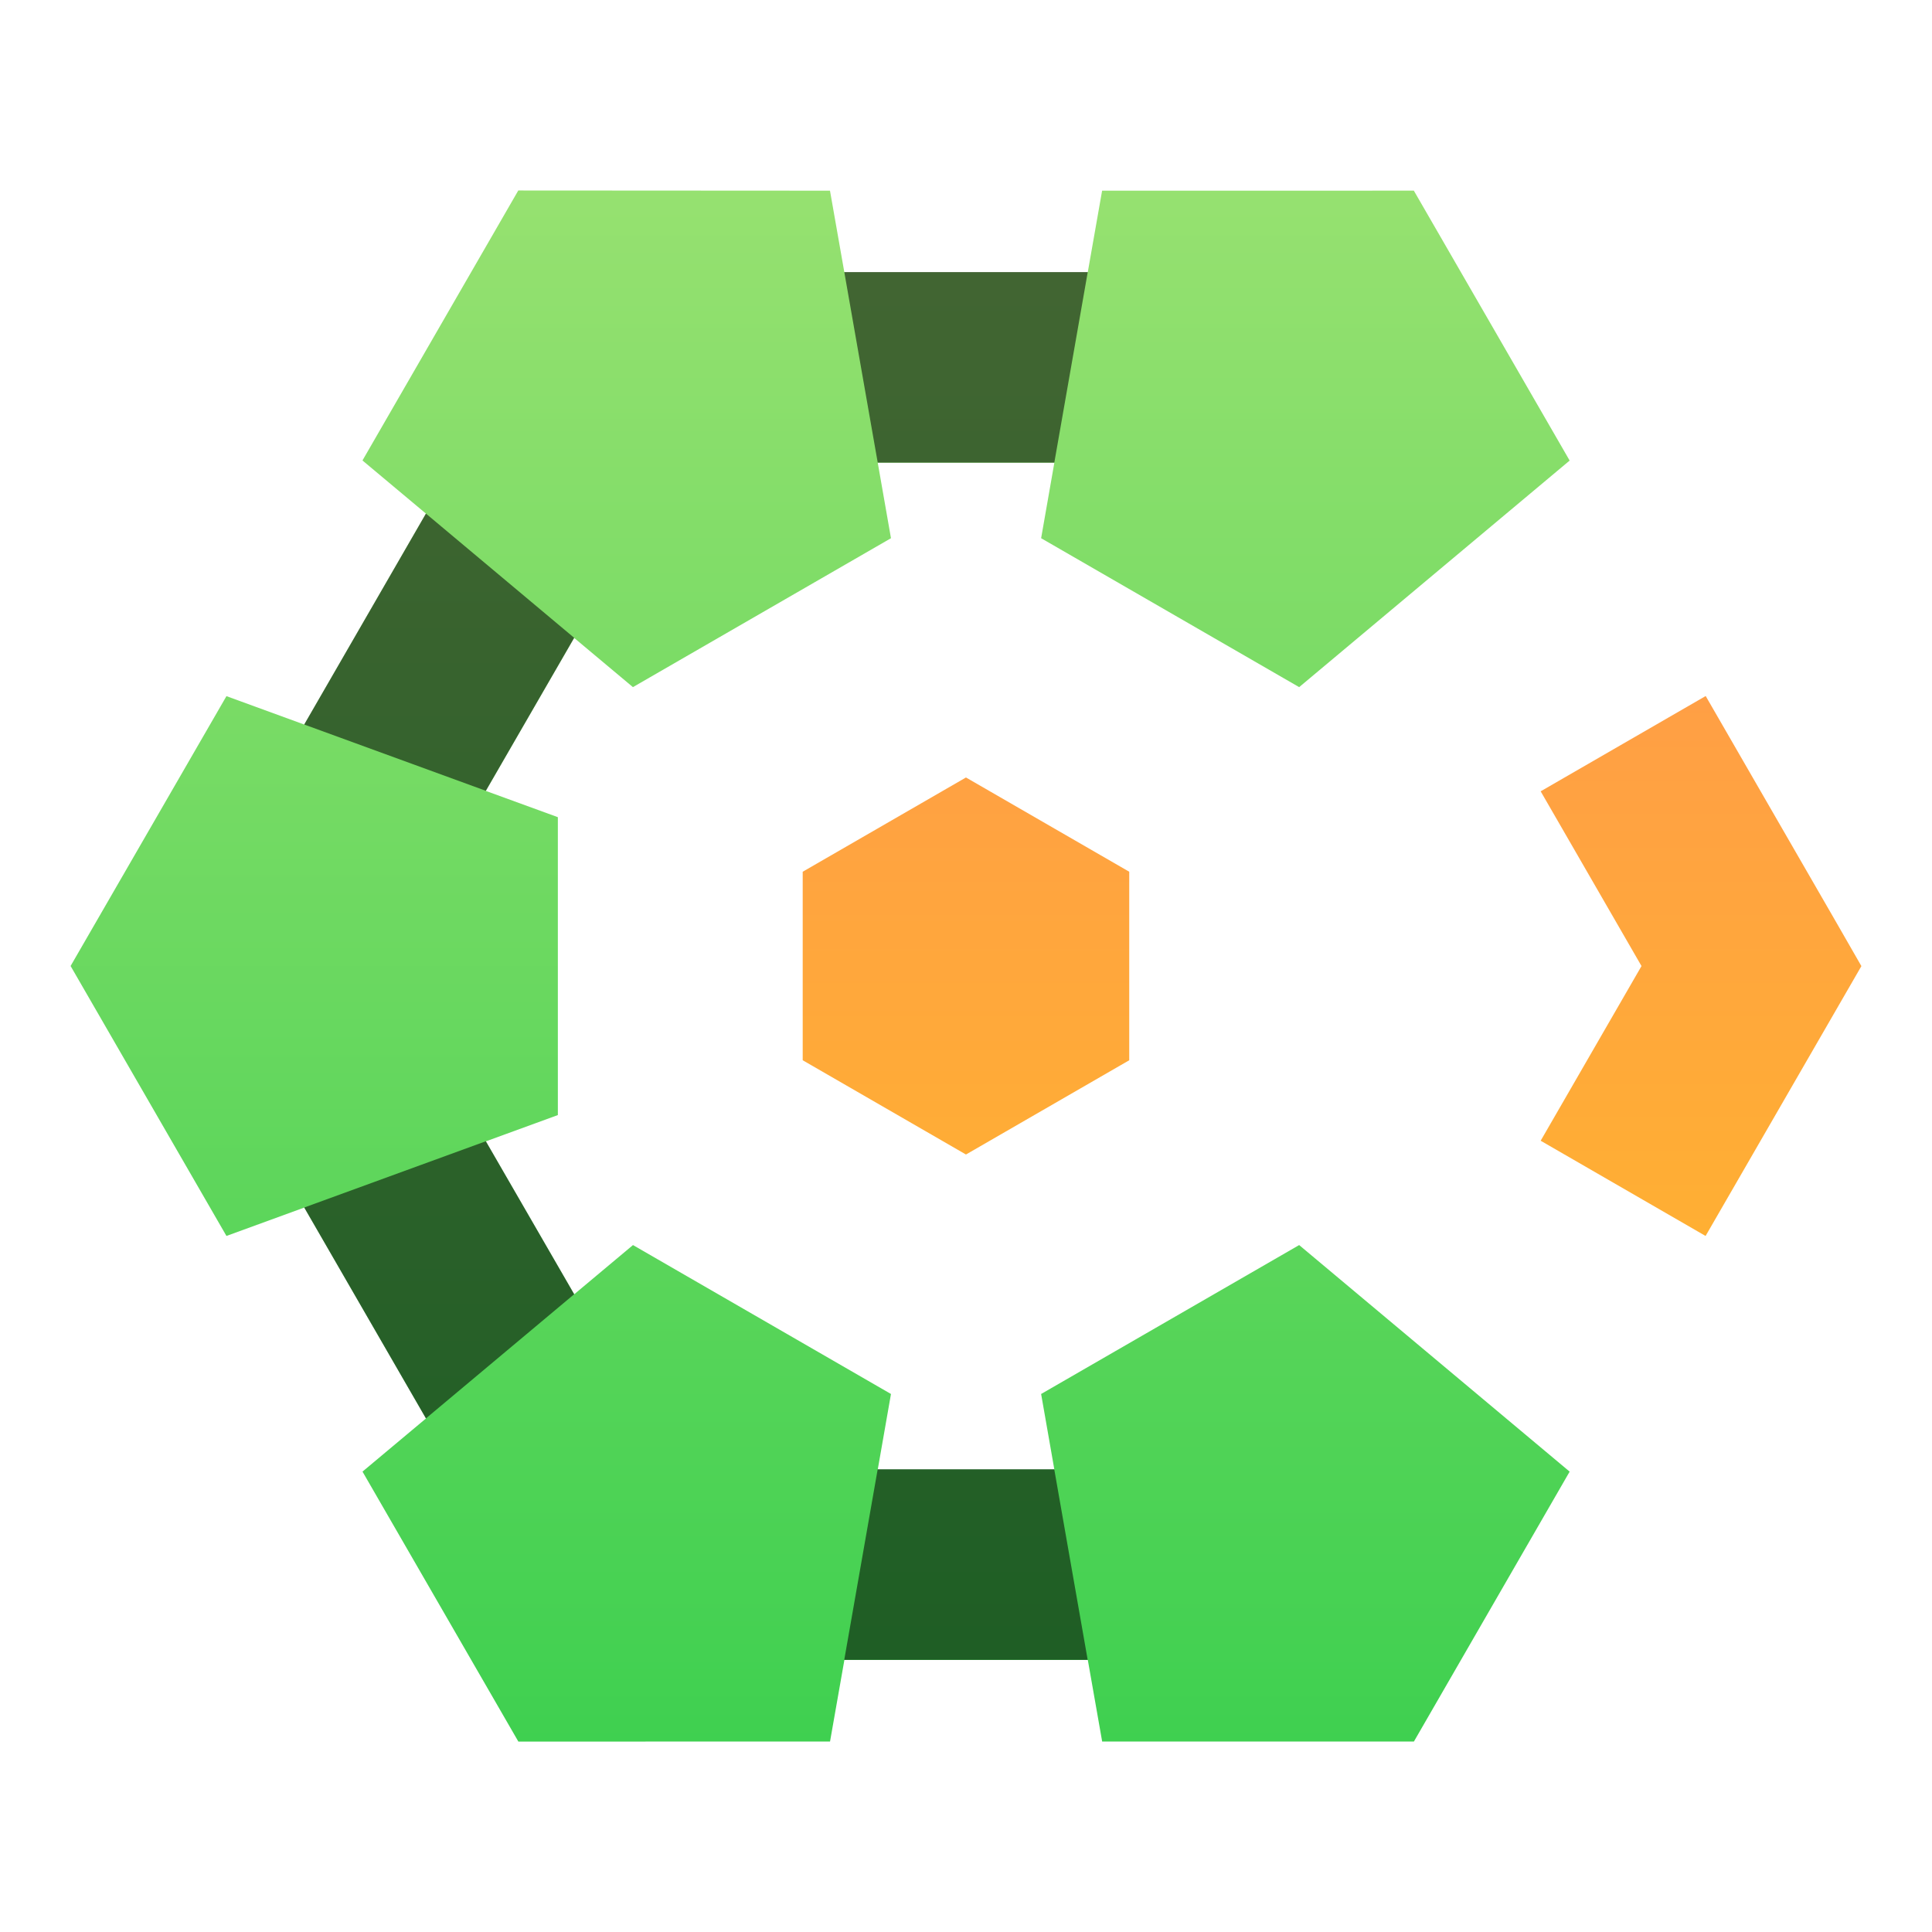
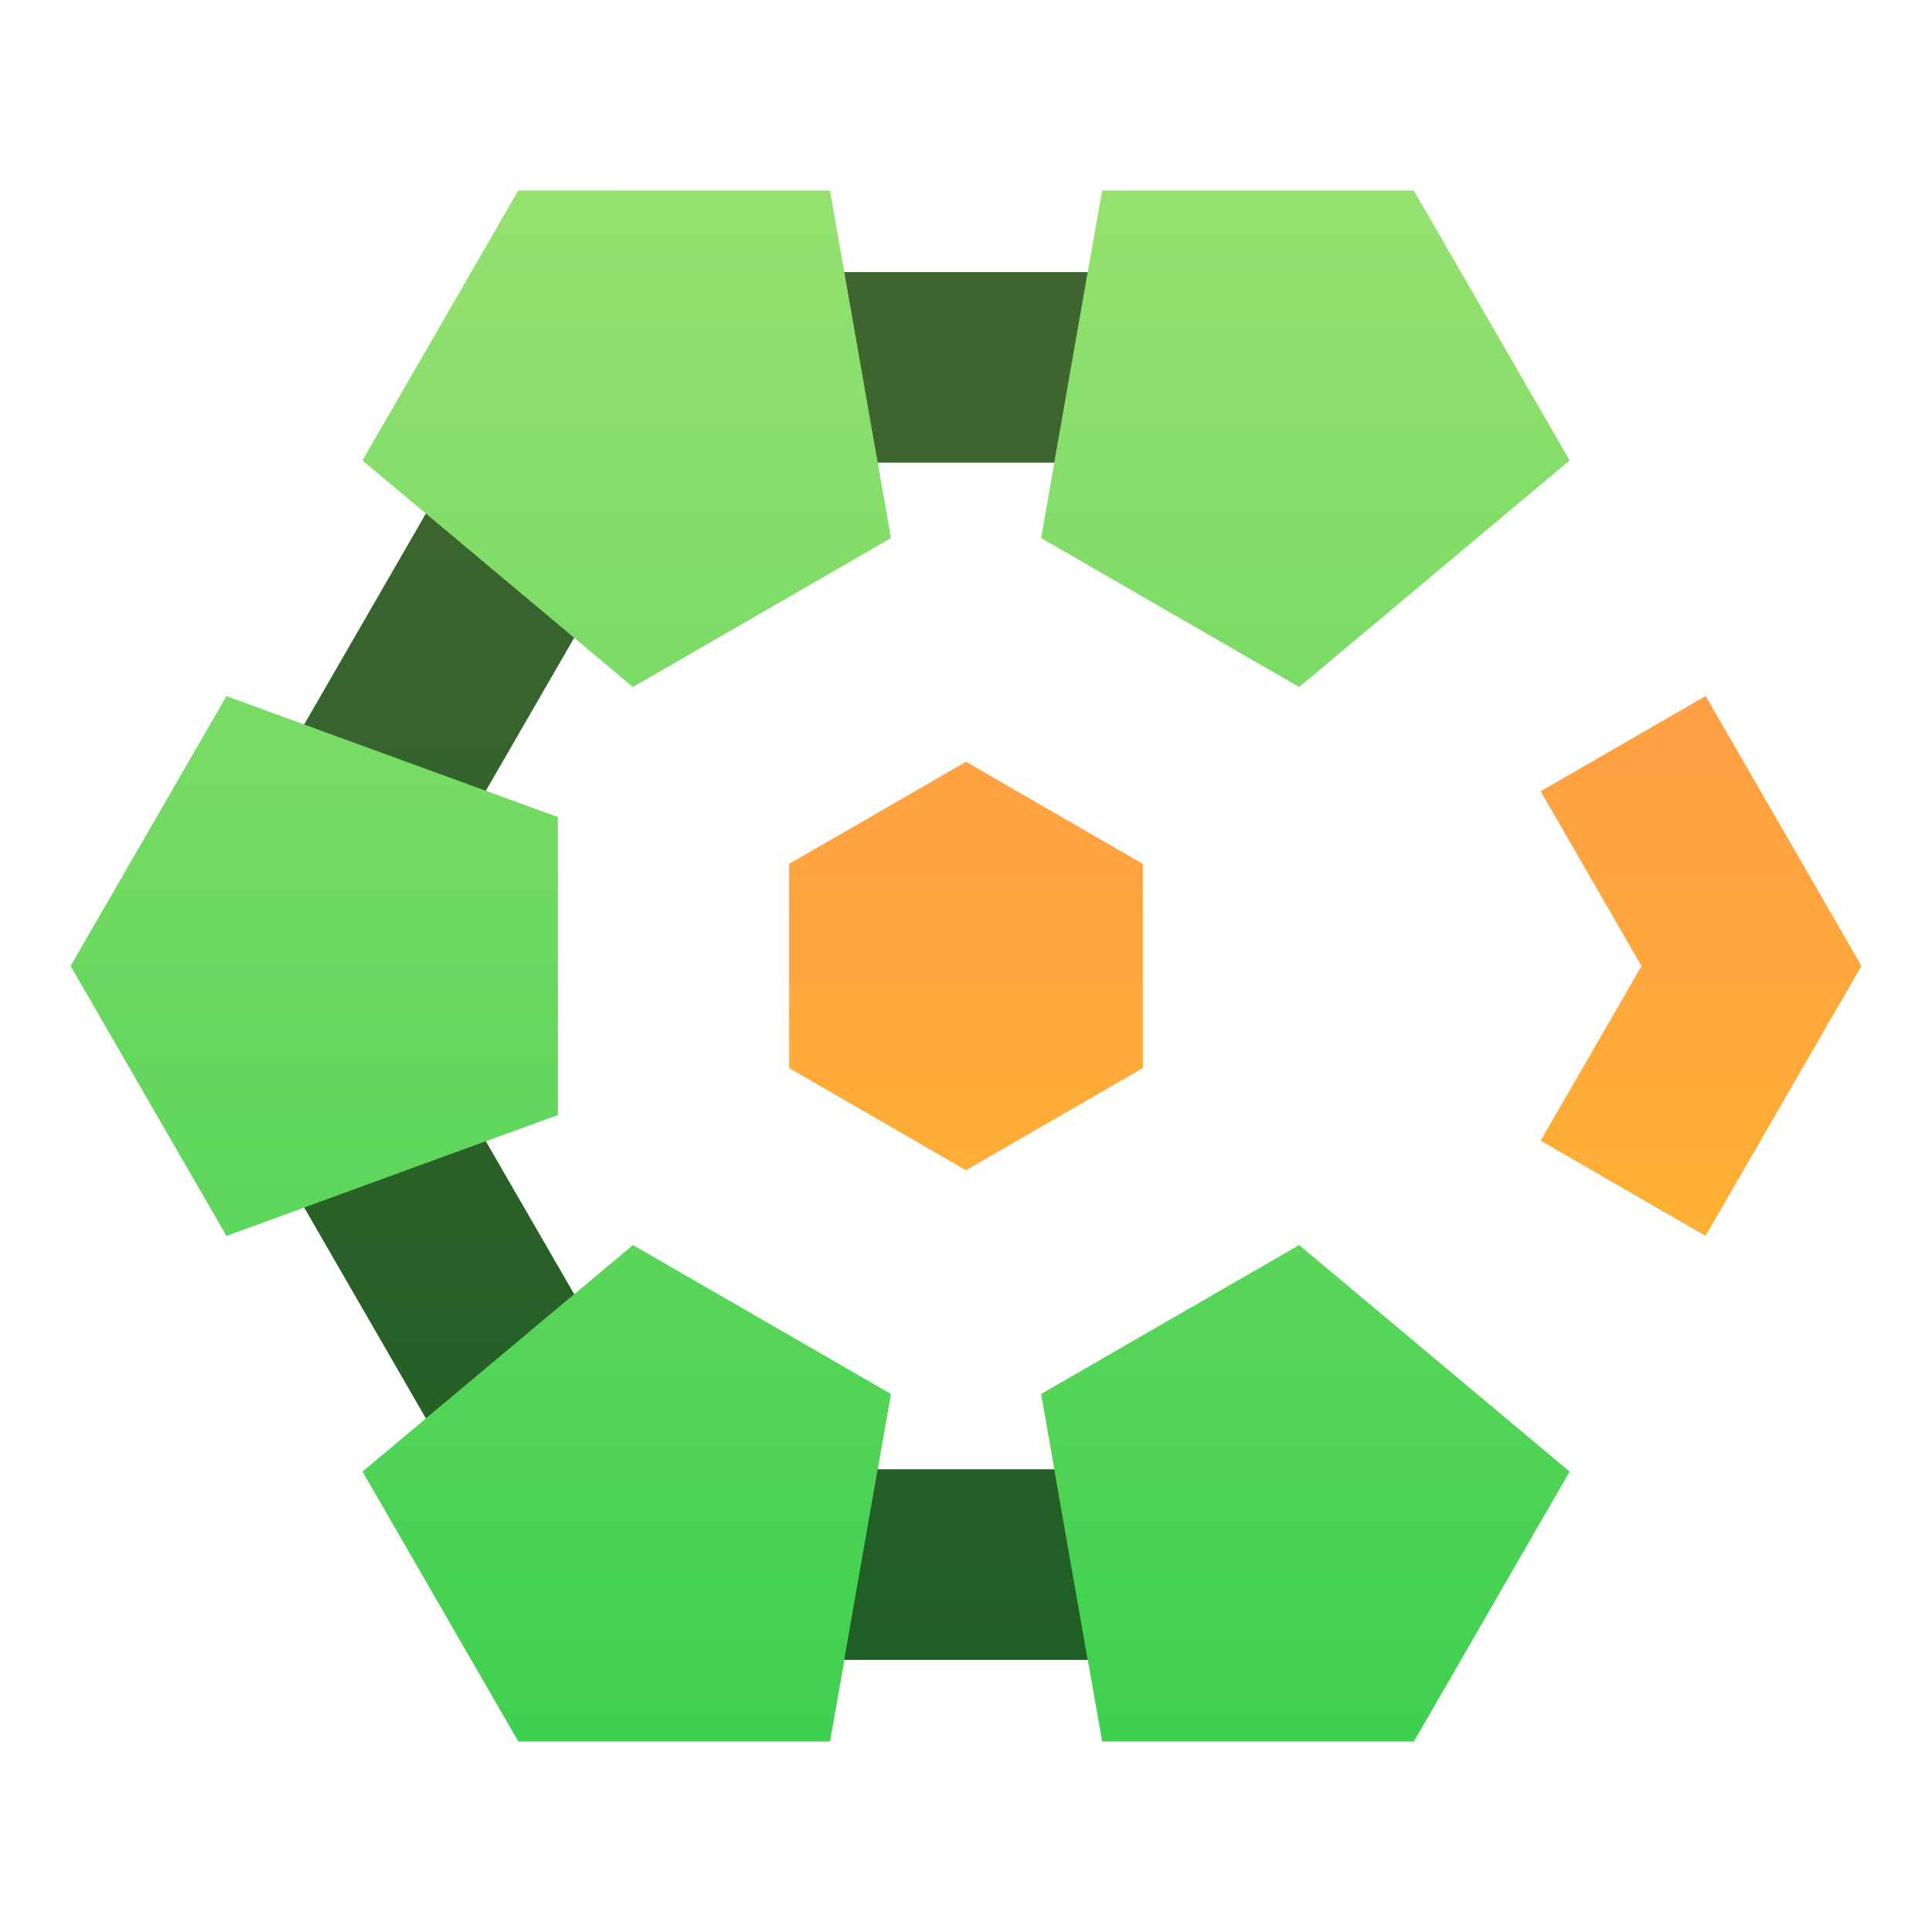
<svg xmlns="http://www.w3.org/2000/svg" xmlns:xlink="http://www.w3.org/1999/xlink" width="142" height="142" viewBox="0 0 37.571 37.571" version="1.1" id="svg948">
  <defs id="defs942">
    <linearGradient id="linearGradient2383">
      <stop style="stop-color:#71bae1;stop-opacity:1" offset="0" id="stop2379" />
      <stop style="stop-color:#3e5bd0;stop-opacity:1" offset="1" id="stop2381" />
    </linearGradient>
    <linearGradient xlink:href="#linearGradient2383" id="linearGradient841" gradientUnits="userSpaceOnUse" gradientTransform="matrix(0.8141888,0.01256239,-0.01256239,0.8141888,-2.836906,263.3603)" x1="22.489" y1="3.969" x2="22.489" y2="41.011" />
-     <linearGradient xlink:href="#linearGradient1290" id="linearGradient1283" gradientUnits="userSpaceOnUse" x1="138.959" y1="46.198" x2="138.954" y2="95.8" gradientTransform="matrix(0.2116667,0,0,0.2116667,-140.4414,-88.05334)" />
+     <linearGradient xlink:href="#linearGradient1290" id="linearGradient1283" gradientUnits="userSpaceOnUse" x1="138.959" y1="46.198" x2="138.954" y2="95.8" gradientTransform="matrix(0.8,0,0,0.8,14.19772,14.19998)" />
    <linearGradient id="linearGradient1290">
      <stop id="stop1286" offset="0" style="stop-color:#ff9f45;stop-opacity:1" />
      <stop id="stop1288" offset="1" style="stop-color:#ffaf33;stop-opacity:1" />
    </linearGradient>
-     <linearGradient gradientTransform="matrix(0.2645833,0,0,0.2645833,-144.1985,-91.81042)" xlink:href="#linearGradient1172" id="linearGradient1229" gradientUnits="userSpaceOnUse" x1="61.004" y1="14.004" x2="61.004" y2="127.996" />
+     <linearGradient gradientTransform="matrix(0.2645833,0,0,0.2645833,-6e-4,-3e-6)" xlink:href="#linearGradient1172" id="linearGradient1229" gradientUnits="userSpaceOnUse" x1="61.004" y1="14.004" x2="61.004" y2="127.996" />
    <linearGradient id="linearGradient1172">
      <stop style="stop-color:#96e170;stop-opacity:1" offset="0" id="stop1168" />
      <stop style="stop-color:#3fd050;stop-opacity:1" offset="1" id="stop1170" />
    </linearGradient>
  </defs>
  <g id="layer3" style="display:inline" />
  <g id="layer2" style="display:inline" />
  <g id="layer1" style="display:inline">
-     <g id="g1418" transform="translate(144.1979,91.81042)">
-       <path id="path1281" d="m -134.119,-88.106 -3.03,5.25 5.3e-4,5.29e-4 1.234,1.033 -2.367,4.102 -1.512,-0.552 -5.3e-4,-5.29e-4 -3.031,5.248 3.031,5.25 5.3e-4,-5.29e-4 1.513,-0.552 2.367,4.101 -1.235,1.034 3.031,5.25 6.061,-10e-4 0.279,-1.586 h 4.734 l 0.279,1.586 6.062,5.29e-4 3.029,-5.249 -5.26,-4.406 -5.018,2.896 0.257,1.467 h -3.434 l 0.257,-1.467 -5.017,-2.896 -1.143,0.957 -1.718,-2.974 1.4,-0.511 v -5.793 l -1.401,-0.511 1.718,-2.975 1.143,0.957 5.018,-2.896 -0.257,-1.467 h 3.434 l -0.257,1.467 5.018,2.896 5.26,-4.406 -3.03,-5.249 -6.062,5.29e-4 -0.279,1.586 h -4.734 l -0.279,-1.586 z" style="color:#000000;font-style:normal;font-variant:normal;font-weight:normal;font-stretch:normal;font-size:medium;line-height:normal;font-family:sans-serif;font-variant-ligatures:normal;font-variant-position:normal;font-variant-caps:normal;font-variant-numeric:normal;font-variant-alternates:normal;font-feature-settings:normal;text-indent:0;text-align:start;text-decoration:none;text-decoration-line:none;text-decoration-style:solid;text-decoration-color:#000000;letter-spacing:normal;word-spacing:normal;text-transform:none;writing-mode:lr-tb;direction:ltr;text-orientation:mixed;dominant-baseline:auto;baseline-shift:baseline;text-anchor:start;white-space:normal;shape-padding:0;clip-rule:nonzero;display:inline;overflow:visible;visibility:visible;opacity:1;isolation:auto;mix-blend-mode:normal;color-interpolation:sRGB;color-interpolation-filters:linearRGB;solid-color:#000000;solid-opacity:1;vector-effect:none;fill:url(#linearGradient1229);fill-opacity:1;fill-rule:nonzero;stroke:none;stroke-width:3.704;stroke-linecap:butt;stroke-linejoin:miter;stroke-miterlimit:4;stroke-dasharray:none;stroke-dashoffset:29.256;stroke-opacity:1;color-rendering:auto;image-rendering:auto;shape-rendering:auto;text-rendering:auto;enable-background:accumulate" />
-       <path id="path1206" d="m -111.028,-78.275 -3.209,1.853 1.961,3.398 -1.961,3.397 3.207,1.852 3.03,-5.248 -0.533,-0.928 z m -14.385,1.584 -3.175,1.833 v 3.666 l 3.175,1.833 3.175,-1.833 v -3.666 z" style="color:#000000;font-style:normal;font-variant:normal;font-weight:normal;font-stretch:normal;font-size:medium;line-height:normal;font-family:sans-serif;font-variant-ligatures:normal;font-variant-position:normal;font-variant-caps:normal;font-variant-numeric:normal;font-variant-alternates:normal;font-feature-settings:normal;text-indent:0;text-align:start;text-decoration:none;text-decoration-line:none;text-decoration-style:solid;text-decoration-color:#000000;letter-spacing:normal;word-spacing:normal;text-transform:none;writing-mode:lr-tb;direction:ltr;text-orientation:mixed;dominant-baseline:auto;baseline-shift:baseline;text-anchor:start;white-space:normal;shape-padding:0;clip-rule:nonzero;display:inline;overflow:visible;visibility:visible;opacity:1;isolation:auto;mix-blend-mode:normal;color-interpolation:sRGB;color-interpolation-filters:linearRGB;solid-color:#000000;solid-opacity:1;vector-effect:none;fill:url(#linearGradient1283);fill-opacity:1;fill-rule:nonzero;stroke:none;stroke-width:3.704;stroke-linecap:butt;stroke-linejoin:miter;stroke-miterlimit:4;stroke-dasharray:none;stroke-dashoffset:29.256;stroke-opacity:1;color-rendering:auto;image-rendering:auto;shape-rendering:auto;text-rendering:auto;enable-background:accumulate" />
-       <path id="path1211" d="m -117.475,-70.128 6.446,2.352 3.031,-5.25 -3.031,-5.249 -6.446,2.352 z" style="color:#000000;font-style:normal;font-variant:normal;font-weight:normal;font-stretch:normal;font-size:medium;line-height:normal;font-family:sans-serif;font-variant-ligatures:normal;font-variant-position:normal;font-variant-caps:normal;font-variant-numeric:normal;font-variant-alternates:normal;font-feature-settings:normal;text-indent:0;text-align:start;text-decoration:none;text-decoration-line:none;text-decoration-style:solid;text-decoration-color:#000000;letter-spacing:normal;word-spacing:normal;text-transform:none;writing-mode:lr-tb;direction:ltr;text-orientation:mixed;dominant-baseline:auto;baseline-shift:baseline;text-anchor:start;white-space:normal;shape-padding:0;clip-rule:nonzero;display:inline;overflow:visible;visibility:visible;opacity:1;isolation:auto;mix-blend-mode:normal;color-interpolation:sRGB;color-interpolation-filters:linearRGB;solid-color:#000000;solid-opacity:1;vector-effect:none;fill:#983fd0;fill-opacity:0;fill-rule:nonzero;stroke:none;stroke-width:3.704;stroke-linecap:butt;stroke-linejoin:miter;stroke-miterlimit:4;stroke-dasharray:none;stroke-dashoffset:29.256;stroke-opacity:1;color-rendering:auto;image-rendering:auto;shape-rendering:auto;text-rendering:auto;enable-background:accumulate" />
-       <path id="path1225-6" d="m -127.779,-86.519 0.65,3.705 h 3.434 l 0.65,-3.705 z m -8.136,4.696 -2.367,4.102 3.532,1.289 1.718,-2.975 z m 1.165,12.206 -3.532,1.289 2.367,4.101 2.883,-2.415 z m 7.62,6.38 -0.65,3.705 h 4.734 l -0.65,-3.705 z" style="color:#000000;font-style:normal;font-variant:normal;font-weight:normal;font-stretch:normal;font-size:medium;line-height:normal;font-family:sans-serif;font-variant-ligatures:normal;font-variant-position:normal;font-variant-caps:normal;font-variant-numeric:normal;font-variant-alternates:normal;font-feature-settings:normal;text-indent:0;text-align:start;text-decoration:none;text-decoration-line:none;text-decoration-style:solid;text-decoration-color:#000000;letter-spacing:normal;word-spacing:normal;text-transform:none;writing-mode:lr-tb;direction:ltr;text-orientation:mixed;dominant-baseline:auto;baseline-shift:baseline;text-anchor:start;white-space:normal;shape-padding:0;clip-rule:nonzero;display:inline;overflow:visible;visibility:visible;opacity:1;isolation:auto;mix-blend-mode:normal;color-interpolation:sRGB;color-interpolation-filters:linearRGB;solid-color:#000000;solid-opacity:1;vector-effect:none;fill:#000000;fill-opacity:0.549;fill-rule:nonzero;stroke:none;stroke-width:3.704;stroke-linecap:butt;stroke-linejoin:miter;stroke-miterlimit:4;stroke-dasharray:none;stroke-dashoffset:128.8;stroke-opacity:1;color-rendering:auto;image-rendering:auto;shape-rendering:auto;text-rendering:auto;enable-background:accumulate" />
-     </g>
+     <path style="color:#000000;font-style:normal;font-variant:normal;font-weight:normal;font-stretch:normal;font-size:medium;line-height:normal;font-family:sans-serif;font-variant-ligatures:normal;font-variant-position:normal;font-variant-caps:normal;font-variant-numeric:normal;font-variant-alternates:normal;font-feature-settings:normal;text-indent:0;text-align:start;text-decoration:none;text-decoration-line:none;text-decoration-style:solid;text-decoration-color:#000000;letter-spacing:normal;word-spacing:normal;text-transform:none;writing-mode:lr-tb;direction:ltr;text-orientation:mixed;dominant-baseline:auto;baseline-shift:baseline;text-anchor:start;white-space:normal;shape-padding:0;clip-rule:nonzero;display:inline;overflow:visible;visibility:visible;opacity:1;isolation:auto;mix-blend-mode:normal;color-interpolation:sRGB;color-interpolation-filters:linearRGB;solid-color:#000000;solid-opacity:1;vector-effect:none;fill:url(#linearGradient1229);fill-opacity:1;fill-rule:nonzero;stroke:none;stroke-width:3.704;stroke-linecap:butt;stroke-linejoin:miter;stroke-miterlimit:4;stroke-dasharray:none;stroke-dashoffset:29.256;stroke-opacity:1;color-rendering:auto;image-rendering:auto;shape-rendering:auto;text-rendering:auto;enable-background:accumulate" d="m 10.079,3.704 -3.03,5.25 5.3e-4,5.29e-4 1.234,1.033 -2.367,4.102 -1.512,-0.552 -5.3e-4,-5.29e-4 -3.031,5.248 3.031,5.25 5.3e-4,-5.29e-4 1.513,-0.552 2.367,4.101 -1.235,1.034 3.031,5.25 6.061,-10e-4 0.279,-1.586 h 4.734 l 0.279,1.586 6.062,5.29e-4 3.029,-5.249 -5.26,-4.406 -5.018,2.896 0.257,1.467 h -3.434 l 0.257,-1.467 -5.017,-2.896 -1.143,0.957 -1.718,-2.974 1.4,-0.511 V 15.889 l -1.401,-0.511 1.718,-2.975 1.143,0.957 5.018,-2.896 -0.257,-1.467 h 3.434 l -0.257,1.467 5.018,2.896 5.26,-4.406 -3.03,-5.249 -6.062,5.29e-4 -0.279,1.586 h -4.734 l -0.279,-1.586 z" id="path1281" />
+     <path style="color:#000000;font-style:normal;font-variant:normal;font-weight:normal;font-stretch:normal;font-size:medium;line-height:normal;font-family:sans-serif;font-variant-ligatures:normal;font-variant-position:normal;font-variant-caps:normal;font-variant-numeric:normal;font-variant-alternates:normal;font-feature-settings:normal;text-indent:0;text-align:start;text-decoration:none;text-decoration-line:none;text-decoration-style:solid;text-decoration-color:#000000;letter-spacing:normal;word-spacing:normal;text-transform:none;writing-mode:lr-tb;direction:ltr;text-orientation:mixed;dominant-baseline:auto;baseline-shift:baseline;text-anchor:start;white-space:normal;shape-padding:0;clip-rule:nonzero;display:inline;overflow:visible;visibility:visible;opacity:1;isolation:auto;mix-blend-mode:normal;color-interpolation:sRGB;color-interpolation-filters:linearRGB;solid-color:#000000;solid-opacity:1;vector-effect:none;fill:url(#linearGradient1283);fill-opacity:1;fill-rule:nonzero;stroke:none;stroke-width:14;stroke-linecap:butt;stroke-linejoin:miter;stroke-miterlimit:4;stroke-dasharray:none;stroke-dashoffset:29.256;stroke-opacity:1;color-rendering:auto;image-rendering:auto;shape-rendering:auto;text-rendering:auto;enable-background:accumulate" d="M 125.365 51.158 L 113.238 58.16 L 120.65 71.002 L 113.238 83.84 L 125.359 90.838 L 136.812 71.002 L 134.797 67.496 L 125.365 51.158 z M 71 55.99 L 58 63.496 L 58 78.506 L 71 86.01 L 84 78.506 L 84 63.496 L 71 55.99 z " transform="scale(0.2645833)" id="path896" />
+     <path style="color:#000000;font-style:normal;font-variant:normal;font-weight:normal;font-stretch:normal;font-size:medium;line-height:normal;font-family:sans-serif;font-variant-ligatures:normal;font-variant-position:normal;font-variant-caps:normal;font-variant-numeric:normal;font-variant-alternates:normal;font-feature-settings:normal;text-indent:0;text-align:start;text-decoration:none;text-decoration-line:none;text-decoration-style:solid;text-decoration-color:#000000;letter-spacing:normal;word-spacing:normal;text-transform:none;writing-mode:lr-tb;direction:ltr;text-orientation:mixed;dominant-baseline:auto;baseline-shift:baseline;text-anchor:start;white-space:normal;shape-padding:0;clip-rule:nonzero;display:inline;overflow:visible;visibility:visible;opacity:1;isolation:auto;mix-blend-mode:normal;color-interpolation:sRGB;color-interpolation-filters:linearRGB;solid-color:#000000;solid-opacity:1;vector-effect:none;fill:#983fd0;fill-opacity:0;fill-rule:nonzero;stroke:none;stroke-width:3.704;stroke-linecap:butt;stroke-linejoin:miter;stroke-miterlimit:4;stroke-dasharray:none;stroke-dashoffset:29.256;stroke-opacity:1;color-rendering:auto;image-rendering:auto;shape-rendering:auto;text-rendering:auto;enable-background:accumulate" d="m 26.723,21.682 6.446,2.352 3.031,-5.25 -3.031,-5.249 -6.446,2.352 z" id="path1211" />
+     <path style="color:#000000;font-style:normal;font-variant:normal;font-weight:normal;font-stretch:normal;font-size:medium;line-height:normal;font-family:sans-serif;font-variant-ligatures:normal;font-variant-position:normal;font-variant-caps:normal;font-variant-numeric:normal;font-variant-alternates:normal;font-feature-settings:normal;text-indent:0;text-align:start;text-decoration:none;text-decoration-line:none;text-decoration-style:solid;text-decoration-color:#000000;letter-spacing:normal;word-spacing:normal;text-transform:none;writing-mode:lr-tb;direction:ltr;text-orientation:mixed;dominant-baseline:auto;baseline-shift:baseline;text-anchor:start;white-space:normal;shape-padding:0;clip-rule:nonzero;display:inline;overflow:visible;visibility:visible;opacity:1;isolation:auto;mix-blend-mode:normal;color-interpolation:sRGB;color-interpolation-filters:linearRGB;solid-color:#000000;solid-opacity:1;vector-effect:none;fill:#000000;fill-opacity:0.549;fill-rule:nonzero;stroke:none;stroke-width:3.704;stroke-linecap:butt;stroke-linejoin:miter;stroke-miterlimit:4;stroke-dasharray:none;stroke-dashoffset:128.8;stroke-opacity:1;color-rendering:auto;image-rendering:auto;shape-rendering:auto;text-rendering:auto;enable-background:accumulate" d="m 16.418,5.291 0.65,3.705 h 3.434 l 0.65,-3.705 z m -8.136,4.696 -2.367,4.102 3.532,1.289 1.718,-2.975 z m 1.165,12.206 -3.532,1.289 2.367,4.101 2.883,-2.415 z m 7.62,6.38 -0.65,3.705 h 4.734 l -0.65,-3.705 z" id="path1225-6" />
  </g>
</svg>
